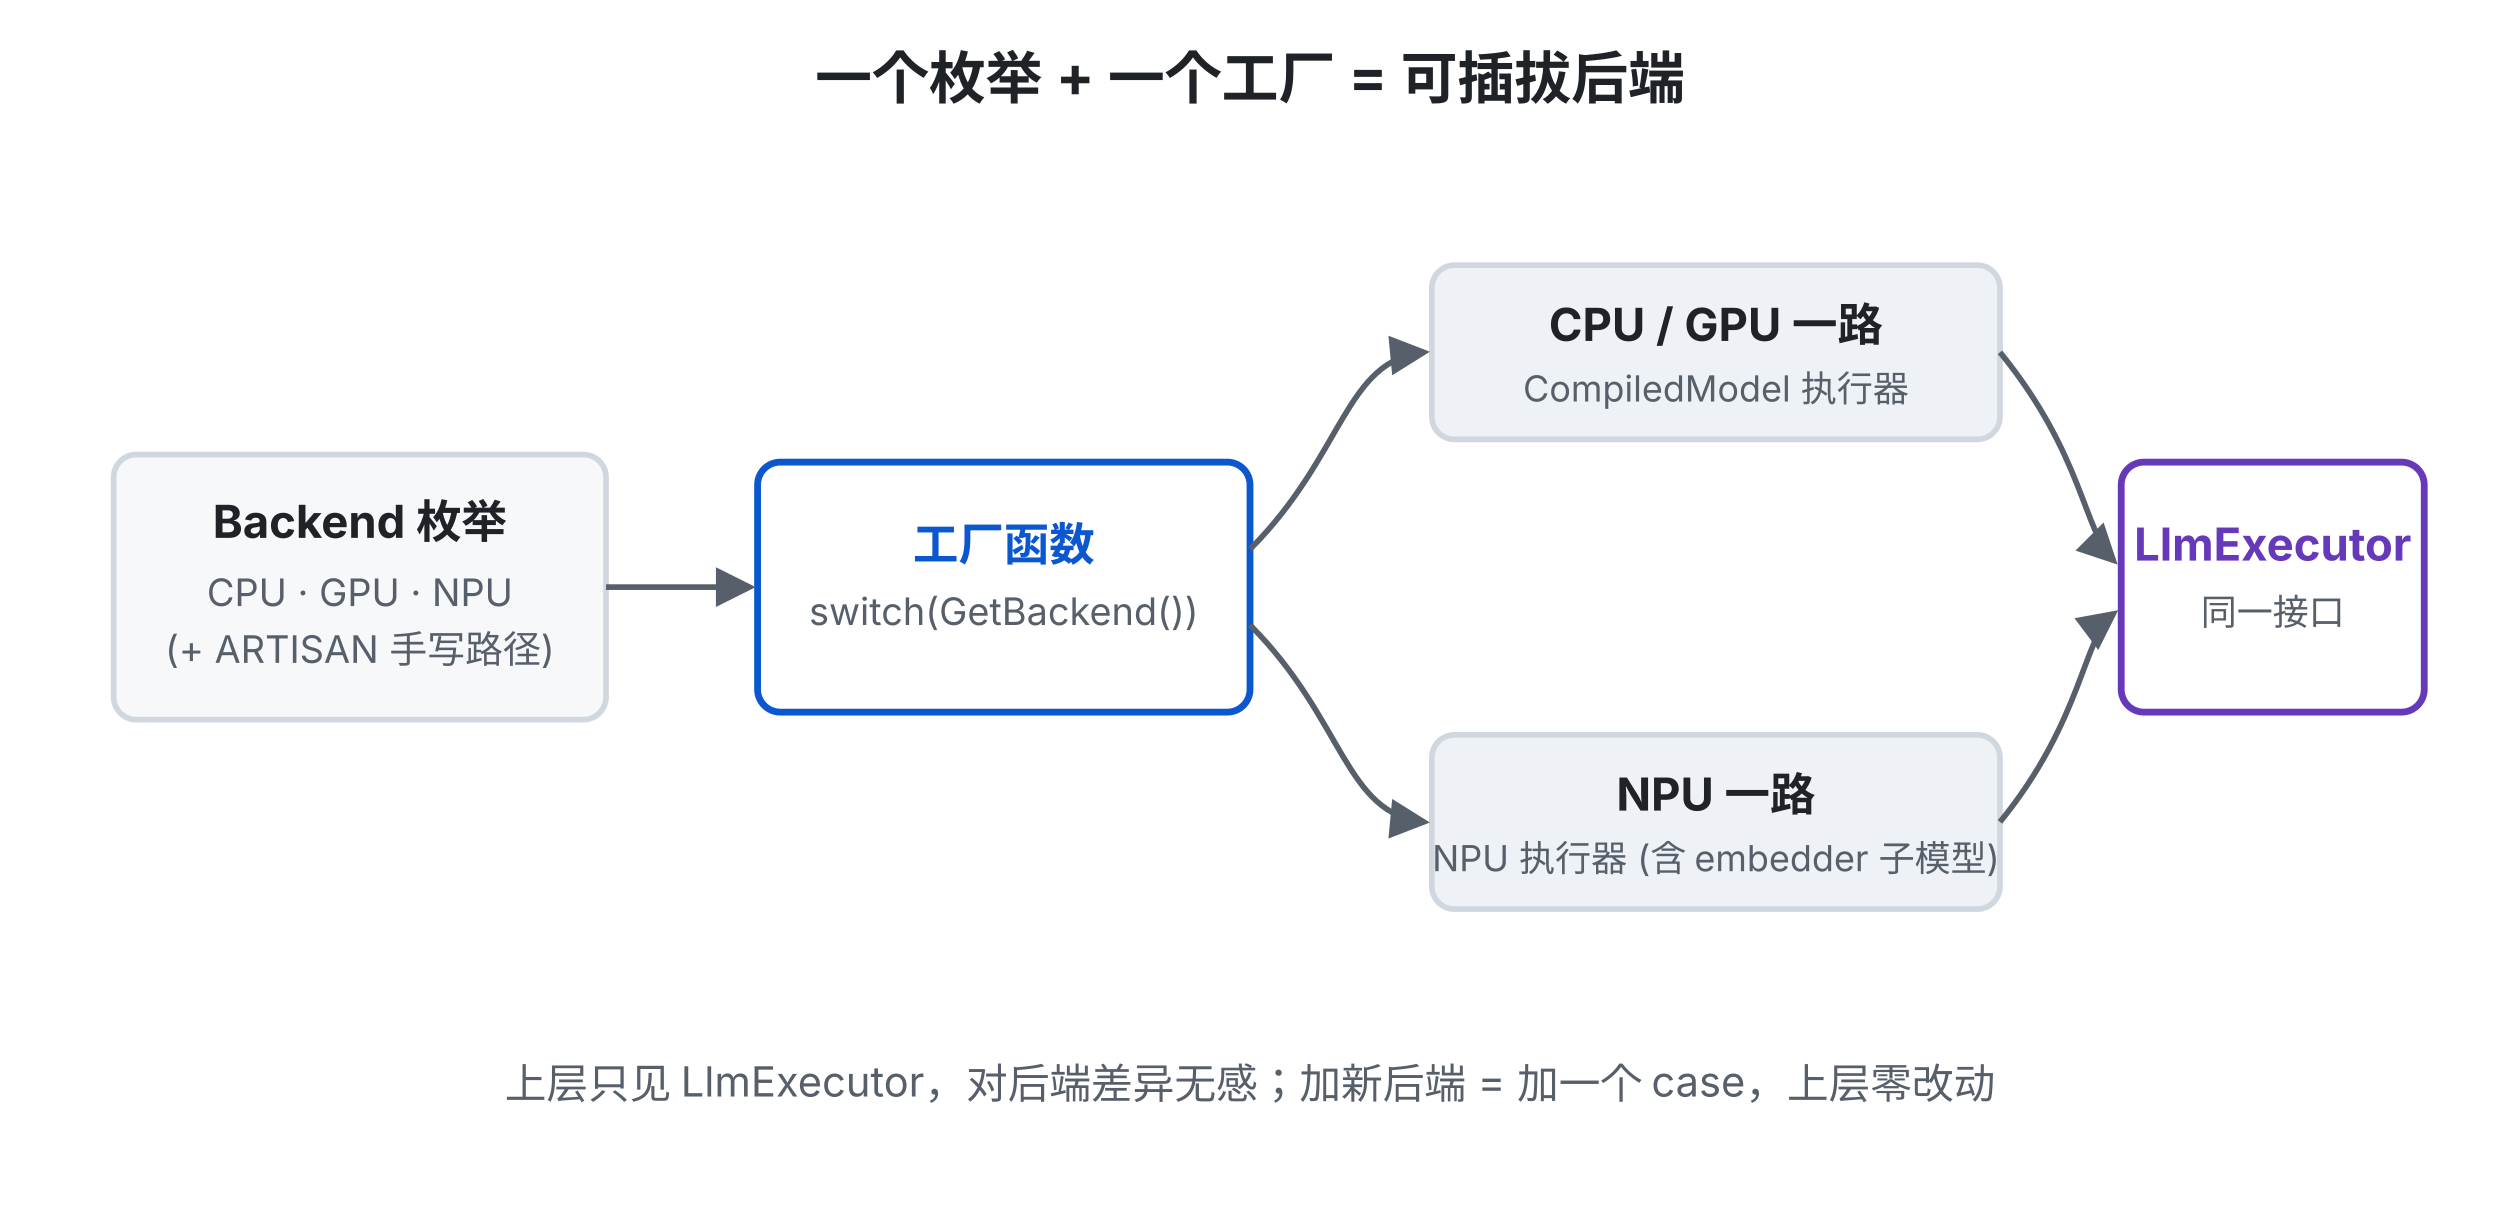
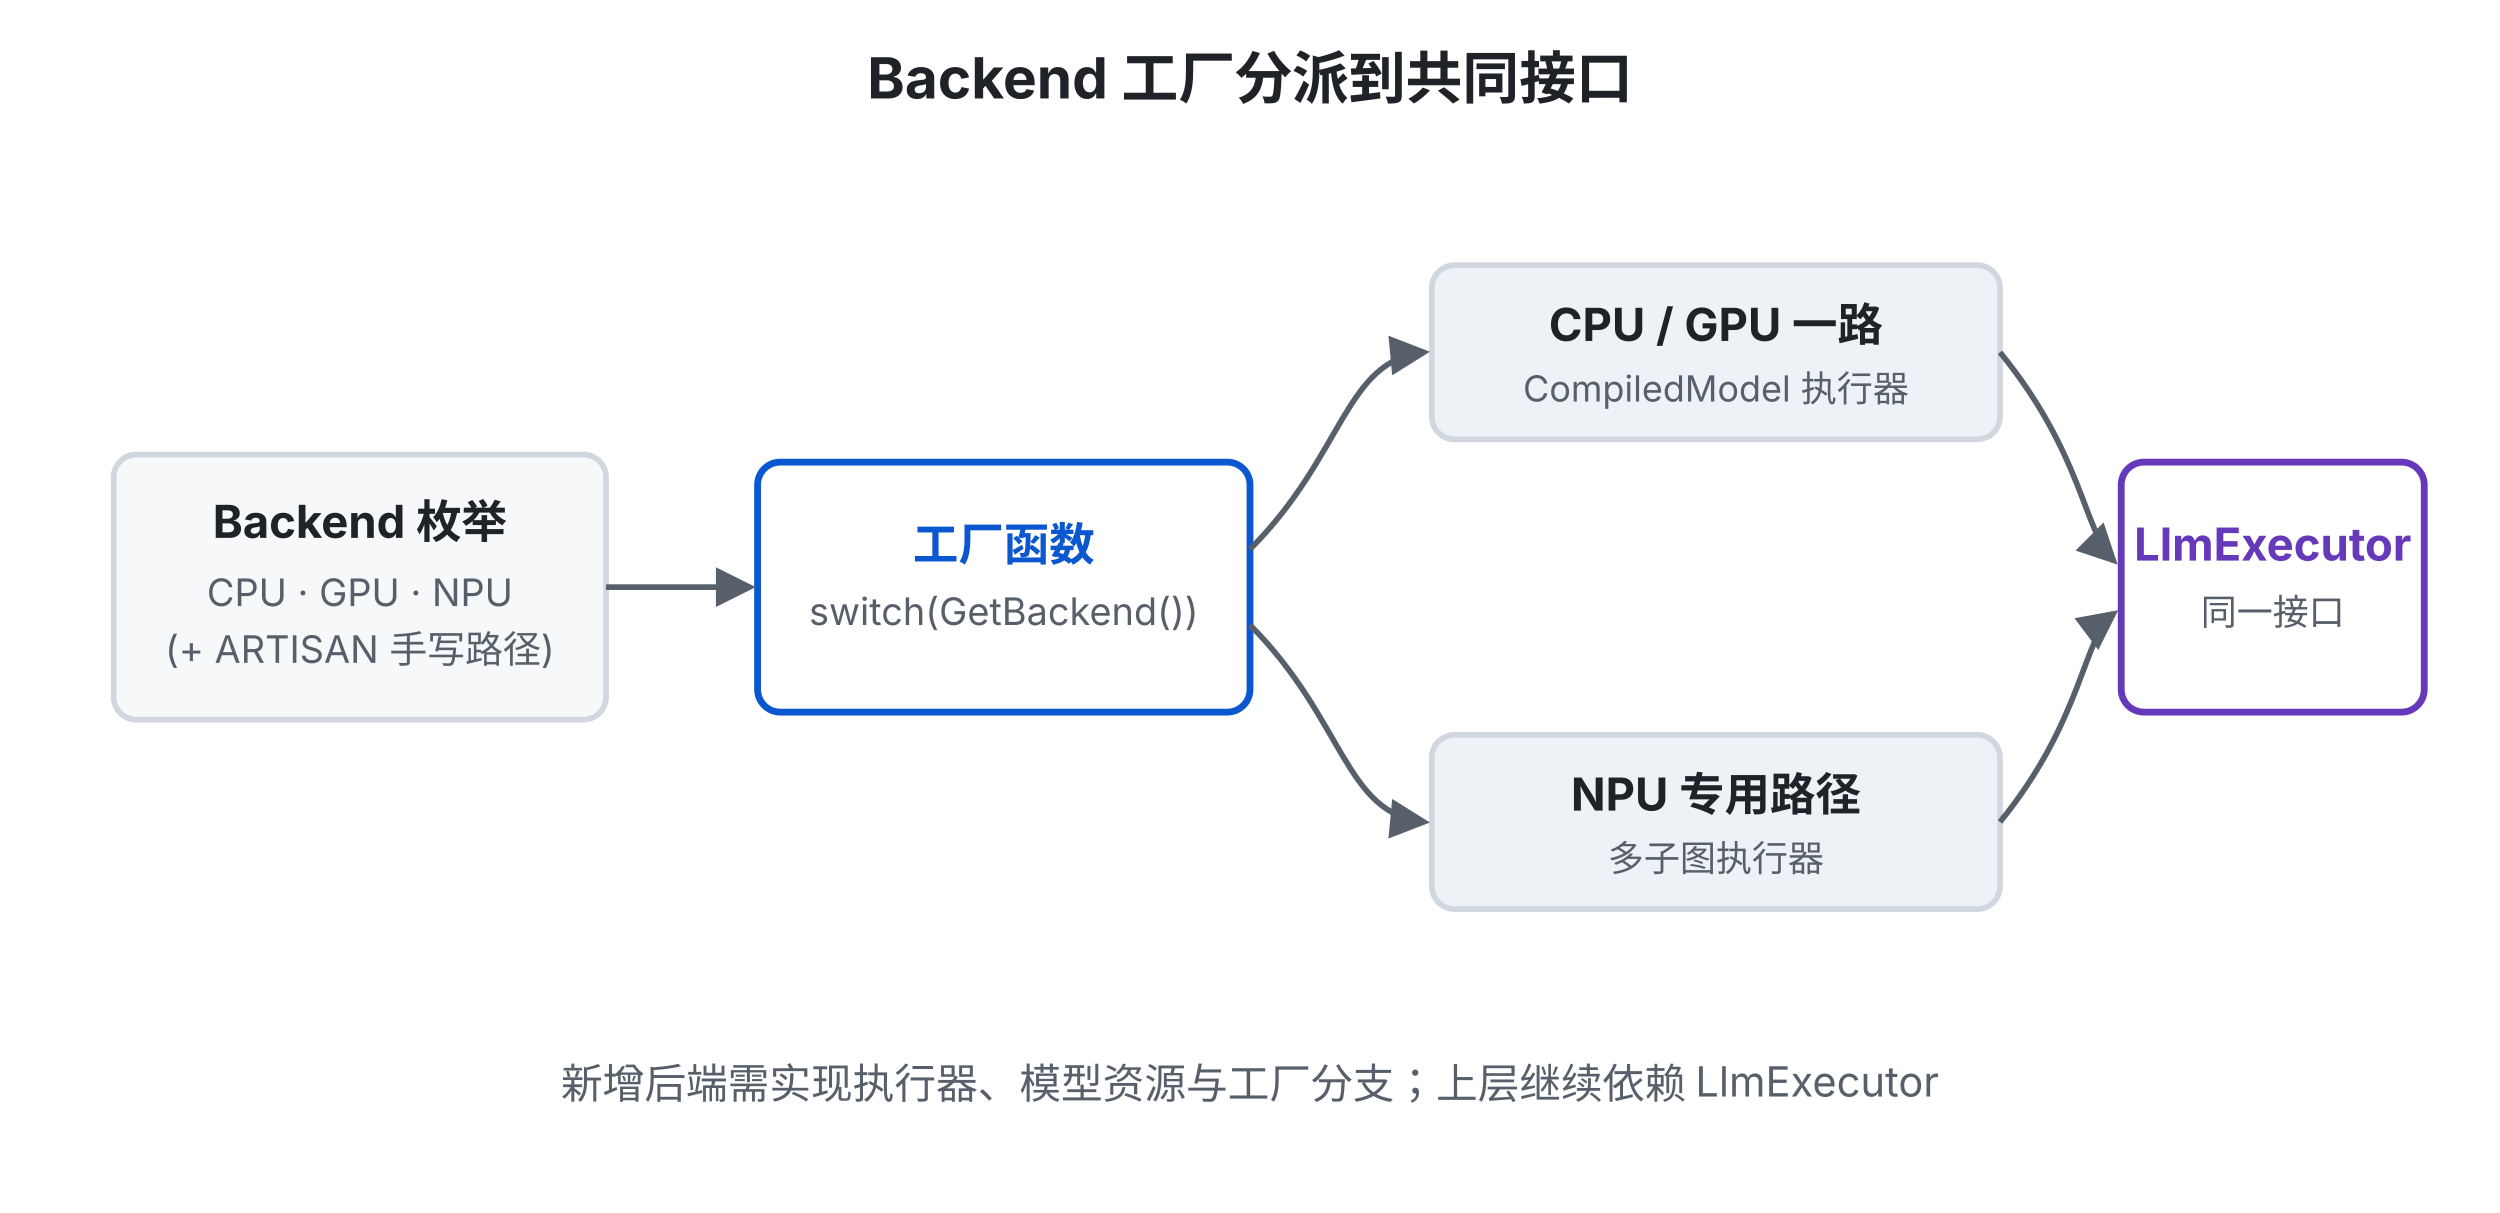
<svg xmlns="http://www.w3.org/2000/svg" viewBox="0 0 660 320" width="660" height="320" role="img" aria-label="后端工厂分派">
-   <style>
-     text { font-family: -apple-system, "PingFang SC", "Microsoft YaHei", sans-serif; }
-     .box  { fill: var(--fig-surface, #f6f8fa); stroke: var(--fig-border, #d0d7de); stroke-width: 1.5; }
-     .fac  { fill: var(--fig-bg, #fff); stroke: var(--fig-accent, #0b57d0); stroke-width: 1.8; }
-     .hw   { fill: var(--fig-surface-2, #eef1f5); stroke: var(--fig-border, #d0d7de); stroke-width: 1.5; }
-     .abs  { fill: var(--fig-bg, #fff); stroke: var(--fig-accent-2, #6639ba); stroke-width: 1.8; }
-     .t  { fill: var(--fig-text, #1f2328); }
-     .ts { fill: var(--fig-text-soft, #57606a); }
-     .accent { fill: var(--fig-accent, #0b57d0); }
-     .a2 { fill: var(--fig-accent-2, #6639ba); }
-     .edge { stroke: var(--fig-text-soft, #57606a); stroke-width: 1.5; fill: none; }
-   </style>
  <defs>
+     <style>text{font-family:-apple-system,"PingFang SC","Microsoft YaHei",sans-serif}.box{fill:var(--fig-surface,#f6f8fa);stroke:var(--fig-border,#d0d7de);stroke-width:1.5}.fac{fill:var(--fig-bg,#fff);stroke:var(--fig-accent,#0b57d0);stroke-width:1.8}.hw{fill:var(--fig-surface-2,#eef1f5);stroke:var(--fig-border,#d0d7de);stroke-width:1.5}.abs{fill:var(--fig-bg,#fff);stroke:var(--fig-accent-2,#6639ba);stroke-width:1.8}.t{fill:var(--fig-text,#1f2328)}.ts{fill:var(--fig-text-soft,#57606a)}.accent{fill:var(--fig-accent,#0b57d0)}.a2{fill:var(--fig-accent-2,#6639ba)}.edge{stroke:var(--fig-text-soft,#57606a);stroke-width:1.5;fill:none}</style>
    <marker id="a8" orient="auto" markerWidth="8" markerHeight="8" refX="6" refY="3.5">
-       <path d="M0,0 L7,3.5 L0,7 z" fill="var(--fig-text-soft, #57606a)" />
+       <path d="M0,0 L7,3.5 L0,7 z" fill="var(--fig-text-soft,#57606a)" />
    </marker>
  </defs>
-   <text class="t" x="330" y="26" text-anchor="middle" style="font-size:15px;font-weight:700">一个枚举 + 一个工厂 = 可插拔后端</text>
+   <text class="t" x="330" y="26" text-anchor="middle" style="font-size:15px;font-weight:700">Backend 工厂分派到共同接口</text>
  <rect class="box" x="30" y="120" width="130" height="70" rx="6" />
  <text class="t" x="95" y="142" text-anchor="middle" style="font-size:12px;font-weight:700">Backend 枚举</text>
  <text class="ts" x="95" y="160" text-anchor="middle" style="font-size:10px">CPU · GPU · NPU</text>
  <text class="ts" x="95" y="175" text-anchor="middle" style="font-size:10px">(+ ARTISAN 手写路径)</text>
  <rect class="fac" x="200" y="122" width="130" height="66" rx="6" />
  <text class="accent" x="265" y="148" text-anchor="middle" style="font-size:12px;font-weight:700">工厂函数</text>
  <text class="ts" x="265" y="165" text-anchor="middle" style="font-size:10px">switch(GetBackend())</text>
  <rect class="hw" x="378" y="70" width="150" height="46" rx="6" />
  <text class="t" x="453" y="90" text-anchor="middle" style="font-size:12px;font-weight:700">CPU / GPU 一路</text>
  <text class="ts" x="453" y="106" text-anchor="middle" style="font-size:9.5px">CompiledModel 执行器</text>
  <rect class="hw" x="378" y="194" width="150" height="46" rx="6" />
-   <text class="t" x="453" y="214" text-anchor="middle" style="font-size:12px;font-weight:700">NPU 一路</text>
-   <text class="ts" x="453" y="230" text-anchor="middle" style="font-size:9.5px">NPU 执行器 (含 embedder 子模型)</text>
+   <text class="t" x="453" y="214" text-anchor="middle" style="font-size:12px;font-weight:700">NPU 专用路径</text>
+   <text class="ts" x="453" y="230" text-anchor="middle" style="font-size:9.5px">多子图执行器</text>
  <rect class="abs" x="560" y="122" width="80" height="66" rx="6" />
  <text class="a2" x="600" y="148" text-anchor="middle" style="font-size:12px;font-weight:700">LlmExecutor</text>
  <text class="ts" x="600" y="165" text-anchor="middle" style="font-size:9.5px">同一接口</text>
  <path class="edge" marker-end="url(#a8)" d="M160,155 H198" />
  <path class="edge" marker-end="url(#a8)" d="M330,145 C 355,120 355,95 376,93" />
  <path class="edge" marker-end="url(#a8)" d="M330,165 C 355,190 355,215 376,217" />
  <path class="edge" marker-end="url(#a8)" d="M528,93  C 550,120 550,140 558,148" />
  <path class="edge" marker-end="url(#a8)" d="M528,217 C 550,190 550,168 558,162" />
-   <text class="ts" x="330" y="290" text-anchor="middle" style="font-size:11px">上层只见 LlmExecutor，对后端差异无感；加新后端 = 加一个 case，上层零改动</text>
+   <text class="ts" x="330" y="290" text-anchor="middle" style="font-size:11px">新增后端需实现执行器、模型资源与工厂分支；上层继续依赖 LlmExecutor</text>
</svg>
